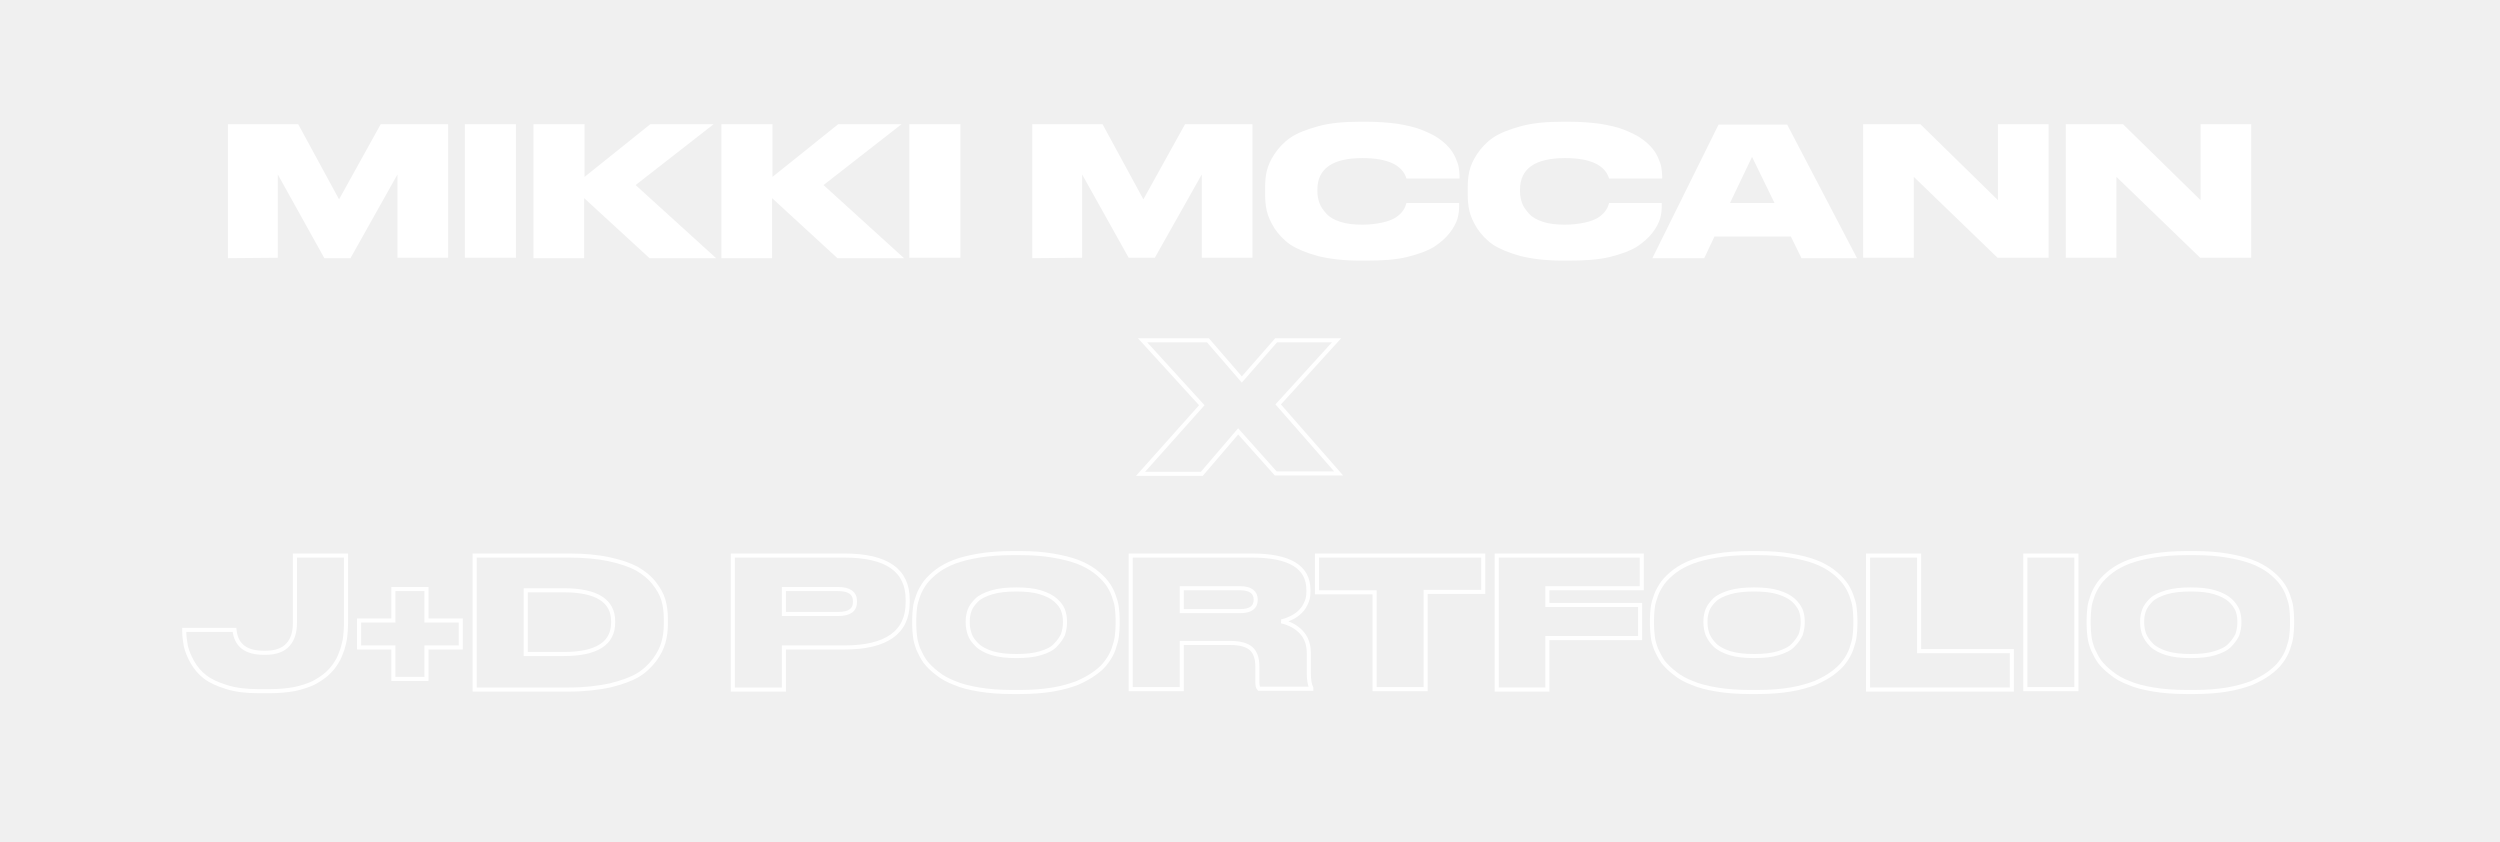
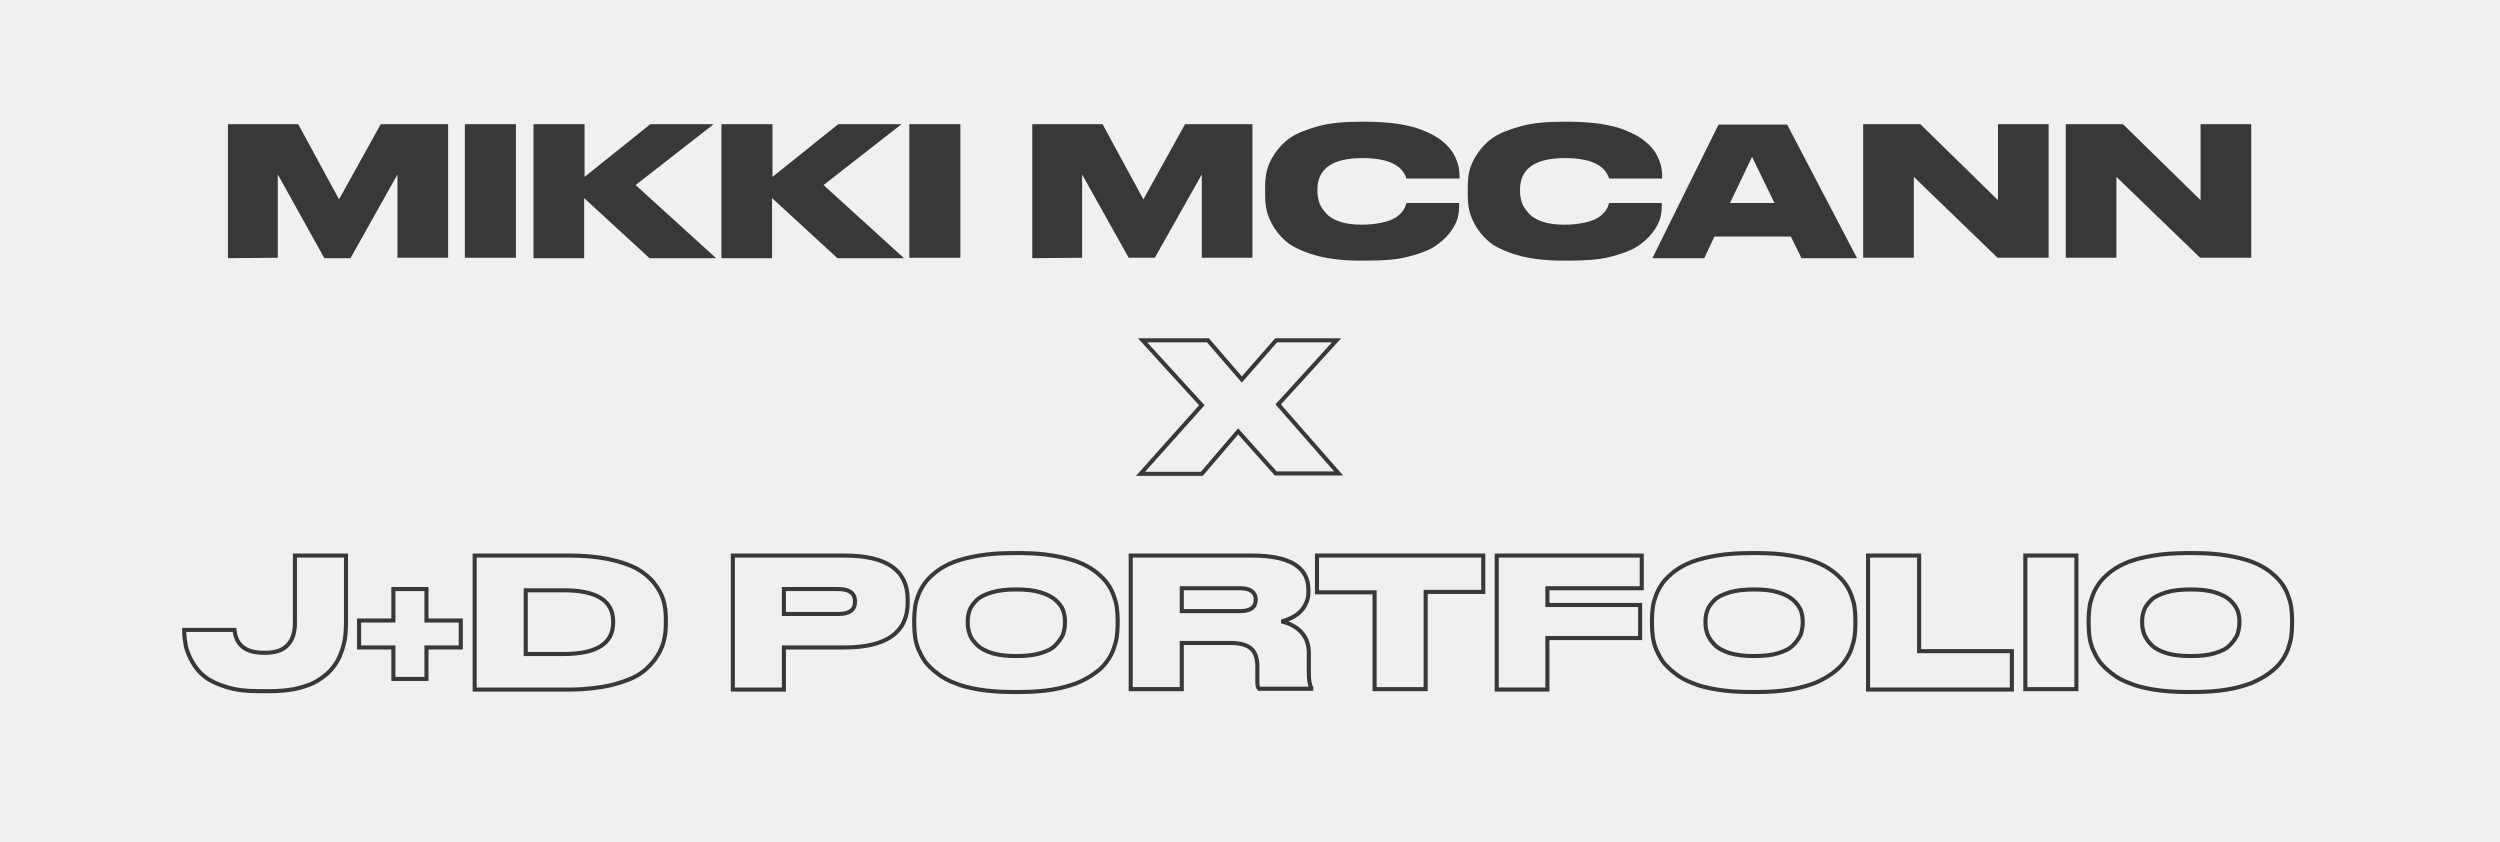
<svg xmlns="http://www.w3.org/2000/svg" version="1.1" id="Layer_1" x="0px" y="0px" viewBox="0 0 612 206.1" style="enable-background:new 0 0 612 206.1;" xml:space="preserve">
  <style type="text/css">
- 	.st0{fill:#FFFFFF;}
- 	.st1{fill:none;stroke:#FFFFFF;}
+ 	.st0{fill:#383838;}
+ 	.st1{fill:none;stroke:#383838;}
</style>
  <g>
    <path class="st0" d="M55.8,63.2V30.4H73l10,18.4l10.2-18.4h16.5v32.7H97.3V42.7L85.8,63.2h-6.4L68,42.7v20.4L55.8,63.2L55.8,63.2z" />
    <path class="st0" d="M126.3,30.4v32.7h-12.5V30.4H126.3z" />
-     <path class="st0" d="M143.1,63.2h-12.5V30.4h12.5v12.9l16.1-12.9h15.5l-19.1,14.9l19.7,17.9H159l-16-14.7v14.7H143.1z" />
-     <path class="st0" d="M189.1,63.2h-12.5V30.4h12.5v12.9l16.1-12.9h15.5l-19.1,14.9l19.7,17.9H205l-16-14.7v14.7H189.1z" />
+     <path class="st0" d="M143.1,63.2h-12.5V30.4h12.5v12.9l16.1-12.9h15.5l-19.1,14.9l19.7,17.9H159l-16-14.7v14.7   C143,63.2,143.1,63.2,143.1,63.2z" />
+     <path class="st0" d="M189.1,63.2h-12.5V30.4h12.5v12.9l16.1-12.9h15.5l-19.1,14.9l19.7,17.9H205l-16-14.7v14.7   C189,63.2,189.1,63.2,189.1,63.2z" />
    <path class="st0" d="M235.1,30.4v32.7h-12.5V30.4H235.1z" />
    <path class="st0" d="M252.7,63.2V30.4h17.2l10,18.4l10.2-18.4h16.5v32.7h-12.4V42.7l-11.5,20.4h-6.4l-11.4-20.4v20.4L252.7,63.2   L252.7,63.2z" />
-     <path class="st0" d="M334.5,63.8h-1.7c-3.8,0-7.2-0.4-10.1-1.1c-2.9-0.8-5.1-1.7-6.8-2.8c-1.6-1.1-2.9-2.5-3.9-4   c-1-1.6-1.6-3-1.9-4.3c-0.3-1.3-0.4-2.7-0.4-4.1V46c0-1.5,0.1-2.8,0.4-4.1s0.9-2.7,1.9-4.2s2.3-2.9,3.9-4s3.9-2,6.8-2.8   s6.3-1.1,10.2-1.1h1.7c2.7,0,5.2,0.2,7.5,0.5c2.3,0.4,4.2,0.8,5.7,1.4c1.5,0.6,2.9,1.2,4.1,2s2.1,1.6,2.8,2.4   c0.7,0.8,1.2,1.6,1.6,2.5s0.7,1.7,0.8,2.4c0.1,0.7,0.2,1.4,0.2,2.1v0.6h-13c-1-3.3-4.6-5-10.8-5c-7.3,0-11,2.6-11,7.7v0.5   c0,1,0.2,1.9,0.5,2.8c0.3,0.9,0.9,1.7,1.7,2.6c0.8,0.9,1.9,1.5,3.4,2s3.3,0.7,5.4,0.7c1.8,0,3.4-0.2,4.8-0.5s2.4-0.7,3.1-1.1   s1.3-0.9,1.8-1.5s0.7-1.1,0.8-1.3c0.1-0.3,0.2-0.6,0.3-0.9h12.9v0.7c0,1-0.1,2-0.4,3.1c-0.3,1-0.9,2.2-1.9,3.5s-2.3,2.4-3.8,3.4   c-1.6,1-3.8,1.8-6.6,2.5S338.3,63.8,334.5,63.8z" />
-     <path class="st0" d="M384.1,63.8h-1.7c-3.8,0-7.2-0.4-10.1-1.1c-2.9-0.8-5.1-1.7-6.8-2.8c-1.6-1.1-2.9-2.5-3.9-4   c-1-1.6-1.6-3-1.9-4.3c-0.3-1.3-0.4-2.7-0.4-4.1V46c0-1.5,0.1-2.8,0.4-4.1s0.9-2.7,1.9-4.2s2.3-2.9,3.9-4s3.9-2,6.8-2.8   s6.3-1.1,10.2-1.1h1.7c2.7,0,5.2,0.2,7.5,0.5c2.3,0.4,4.2,0.8,5.7,1.4c1.5,0.6,2.9,1.2,4.1,2s2.1,1.6,2.8,2.4   c0.7,0.8,1.2,1.6,1.6,2.5s0.7,1.7,0.8,2.4c0.1,0.7,0.2,1.4,0.2,2.1v0.6h-13c-1-3.3-4.6-5-10.8-5c-7.3,0-11,2.6-11,7.7v0.5   c0,1,0.2,1.9,0.5,2.8c0.3,0.9,0.9,1.7,1.7,2.6c0.8,0.9,1.9,1.5,3.4,2s3.3,0.7,5.4,0.7c1.8,0,3.4-0.2,4.8-0.5s2.4-0.7,3.1-1.1   s1.3-0.9,1.8-1.5s0.7-1.1,0.8-1.3c0.1-0.3,0.2-0.6,0.3-0.9h12.9v0.7c0,1-0.1,2-0.4,3.1c-0.3,1-0.9,2.2-1.9,3.5s-2.3,2.4-3.8,3.4   c-1.6,1-3.8,1.8-6.6,2.5S387.8,63.8,384.1,63.8z" />
+     <path class="st0" d="M334.5,63.8h-1.7c-3.8,0-7.2-0.4-10.1-1.1c-2.9-0.8-5.1-1.7-6.8-2.8c-1.6-1.1-2.9-2.5-3.9-4   c-1-1.6-1.6-3-1.9-4.3s-0.4-2.7-0.4-4.1V46c0-1.5,0.1-2.8,0.4-4.1s0.9-2.7,1.9-4.2s2.3-2.9,3.9-4s3.9-2,6.8-2.8s6.3-1.1,10.2-1.1   h1.7c2.7,0,5.2,0.2,7.5,0.5c2.3,0.4,4.2,0.8,5.7,1.4c1.5,0.6,2.9,1.2,4.1,2s2.1,1.6,2.8,2.4c0.7,0.8,1.2,1.6,1.6,2.5   s0.7,1.7,0.8,2.4c0.1,0.7,0.2,1.4,0.2,2.1v0.6h-13c-1-3.3-4.6-5-10.8-5c-7.3,0-11,2.6-11,7.7v0.5c0,1,0.2,1.9,0.5,2.8   c0.3,0.9,0.9,1.7,1.7,2.6c0.8,0.9,1.9,1.5,3.4,2s3.3,0.7,5.4,0.7c1.8,0,3.4-0.2,4.8-0.5s2.4-0.7,3.1-1.1s1.3-0.9,1.8-1.5   s0.7-1.1,0.8-1.3c0.1-0.3,0.2-0.6,0.3-0.9h12.9v0.7c0,1-0.1,2-0.4,3.1c-0.3,1-0.9,2.2-1.9,3.5s-2.3,2.4-3.8,3.4   c-1.6,1-3.8,1.8-6.6,2.5S338.3,63.8,334.5,63.8z" />
+     <path class="st0" d="M384.1,63.8h-1.7c-3.8,0-7.2-0.4-10.1-1.1c-2.9-0.8-5.1-1.7-6.8-2.8c-1.6-1.1-2.9-2.5-3.9-4   c-1-1.6-1.6-3-1.9-4.3s-0.4-2.7-0.4-4.1V46c0-1.5,0.1-2.8,0.4-4.1s0.9-2.7,1.9-4.2s2.3-2.9,3.9-4s3.9-2,6.8-2.8s6.3-1.1,10.2-1.1   h1.7c2.7,0,5.2,0.2,7.5,0.5c2.3,0.4,4.2,0.8,5.7,1.4c1.5,0.6,2.9,1.2,4.1,2s2.1,1.6,2.8,2.4c0.7,0.8,1.2,1.6,1.6,2.5   s0.7,1.7,0.8,2.4c0.1,0.7,0.2,1.4,0.2,2.1v0.6h-13c-1-3.3-4.6-5-10.8-5c-7.3,0-11,2.6-11,7.7v0.5c0,1,0.2,1.9,0.5,2.8   c0.3,0.9,0.9,1.7,1.7,2.6c0.8,0.9,1.9,1.5,3.4,2s3.3,0.7,5.4,0.7c1.8,0,3.4-0.2,4.8-0.5s2.4-0.7,3.1-1.1s1.3-0.9,1.8-1.5   s0.7-1.1,0.8-1.3c0.1-0.3,0.2-0.6,0.3-0.9h12.9v0.7c0,1-0.1,2-0.4,3.1c-0.3,1-0.9,2.2-1.9,3.5s-2.3,2.4-3.8,3.4   c-1.6,1-3.8,1.8-6.6,2.5S387.8,63.8,384.1,63.8z" />
    <path class="st0" d="M441,63.2l-2.6-5.3h-18.7l-2.5,5.3h-12.7l16.2-32.7h16.8l17.1,32.7H441z M434.4,49.7l-5.5-11.3l-5.4,11.3   H434.4z" />
    <path class="st0" d="M456.1,30.4h14l19,18.6V30.4h12.4v32.7H489l-20.5-19.8v19.8h-12.4V30.4z" />
    <path class="st0" d="M505.7,30.4h14l19,18.6V30.4h12.4v32.7h-12.5l-20.5-19.8v19.8h-12.4L505.7,30.4L505.7,30.4z" />
    <path class="st1" d="M294.2,116h-15l15-16.8l-14.5-15.9h16l8.3,9.6l8.4-9.6h14.8L312.9,99l14.8,16.9h-15.4l-9.2-10.3L294.2,116z" />
    <path class="st1" d="M66,169.2h-2.7c-3,0-5.6-0.3-7.8-1c-2.3-0.7-4-1.5-5.3-2.5s-2.3-2.2-3.1-3.6c-0.8-1.4-1.3-2.7-1.6-3.9   c-0.2-1.2-0.4-2.4-0.4-3.7v-0.3h12.3c0.4,3.8,2.8,5.6,7.2,5.6H65c2.5,0,4.4-0.7,5.5-2c1.2-1.3,1.7-3.1,1.7-5.4V136h12.5v16.8   c0,1.1-0.1,2.1-0.2,3.1s-0.4,2-0.7,3.1c-0.4,1.1-0.8,2.2-1.4,3.1c-0.6,1-1.3,1.9-2.3,2.8c-1,0.9-2.1,1.6-3.4,2.3   c-1.3,0.6-2.8,1.1-4.7,1.5C70.3,169,68.3,169.2,66,169.2z" />
    <path class="st1" d="M112.8,158.5h-8.4v7.7h-8.1v-7.7h-8.4v-6.6h8.4v-7.7h8.1v7.7h8.4V158.5z" />
    <path class="st1" d="M116.2,168.8V136h23.2c3.6,0,6.9,0.3,9.7,0.9c2.8,0.6,5.1,1.4,6.8,2.3c1.7,1,3.1,2.1,4.2,3.5   c1.1,1.4,1.9,2.8,2.3,4.2c0.4,1.4,0.6,2.9,0.6,4.6v1.3c0,1.6-0.2,3.1-0.6,4.5c-0.4,1.4-1.1,2.8-2.2,4.3c-1.1,1.4-2.4,2.7-4.1,3.7   c-1.7,1-4,1.8-6.8,2.5c-2.9,0.6-6.2,1-9.9,1H116.2z M128.7,144.6v15.5h9.3c8.1,0,12.1-2.6,12.1-7.7v-0.3c0-5-4-7.6-12.1-7.6h-9.3   V144.6z" />
    <path class="st1" d="M206.7,158.5h-14.8v10.3h-12.5V136h27.3c10.4,0,15.5,3.6,15.5,10.8v0.7C222.2,154.8,217,158.5,206.7,158.5z    M191.9,144.2v6.1h13.3c2.8,0,4.1-1,4.1-3v-0.1c0-2-1.4-3-4.1-3H191.9z" />
    <path class="st1" d="M247.8,135.4h2c2.9,0,5.6,0.2,7.9,0.6c2.4,0.4,4.4,0.9,6,1.5s3.1,1.4,4.3,2.3c1.2,0.9,2.2,1.9,2.9,2.8   c0.7,0.9,1.3,2,1.7,3.1c0.4,1.1,0.7,2.1,0.8,3c0.1,0.9,0.2,1.9,0.2,2.9v1.3c0,1-0.1,2-0.2,2.9s-0.4,1.9-0.8,3.1   c-0.4,1.1-1,2.2-1.7,3.1c-0.7,1-1.6,1.9-2.9,2.8c-1.2,0.9-2.7,1.7-4.3,2.4c-1.6,0.6-3.6,1.2-6,1.6c-2.4,0.4-5.1,0.6-8,0.6h-2   c-2.9,0-5.6-0.2-8-0.6c-2.4-0.4-4.4-0.9-6-1.6c-1.6-0.6-3.1-1.4-4.3-2.4c-1.2-0.9-2.2-1.9-2.9-2.8c-0.7-1-1.2-2-1.7-3.1   c-0.4-1.1-0.7-2.1-0.8-3.1c-0.1-0.9-0.2-1.9-0.2-2.9v-1.3c0-1,0.1-2,0.2-2.9c0.1-0.9,0.4-1.9,0.8-3c0.4-1.1,1-2.1,1.7-3.1   c0.7-0.9,1.7-1.9,2.9-2.8c1.2-0.9,2.7-1.7,4.3-2.3s3.6-1.1,6-1.5C242.2,135.6,244.9,135.4,247.8,135.4z M260.7,152.6V152   c0-1-0.2-1.9-0.5-2.7s-0.9-1.6-1.8-2.4s-2.1-1.4-3.7-1.9c-1.6-0.5-3.6-0.7-5.9-0.7c-2.3,0-4.3,0.2-6,0.7c-1.6,0.5-2.9,1.1-3.7,1.9   c-0.8,0.8-1.4,1.6-1.7,2.4c-0.3,0.8-0.5,1.7-0.5,2.7v0.5c0,1,0.2,1.9,0.5,2.8s0.9,1.7,1.8,2.6c0.8,0.8,2.1,1.5,3.7,2   c1.7,0.5,3.6,0.7,5.9,0.7s4.3-0.2,5.9-0.7c1.7-0.5,2.9-1.1,3.7-2c0.8-0.8,1.4-1.7,1.8-2.5C260.5,154.4,260.7,153.5,260.7,152.6z" />
-     <path class="st1" d="M289.3,157.5v11.2h-12.5V136h29.7c9.2,0,13.8,2.8,13.8,8.4v0.5c0,1.1-0.2,2.1-0.7,3c-0.4,0.9-1,1.6-1.7,2.2   c-0.7,0.6-1.4,1-2.1,1.3s-1.4,0.6-2.1,0.7c2.1,0.5,3.7,1.4,4.9,2.7c1.2,1.3,1.8,3,1.8,5.1v4.8c0,1.7,0.2,2.9,0.6,3.7v0.2h-12.8   c-0.3-0.3-0.4-0.9-0.4-1.7v-3.8c0-1.9-0.5-3.4-1.5-4.3s-2.7-1.4-5.1-1.4h-11.9V157.5z M289.3,144v5.6h14.3c2.5,0,3.8-0.9,3.8-2.8   l0,0c0-1.8-1.3-2.8-3.8-2.8H289.3z" />
+     <path class="st1" d="M289.3,157.5v11.2h-12.5V136h29.7c9.2,0,13.8,2.8,13.8,8.4v0.5c0,1.1-0.2,2.1-0.7,3c-0.4,0.9-1,1.6-1.7,2.2   c-0.7,0.6-1.4,1-2.1,1.3s-1.4,0.6-2.1,0.7c2.1,0.5,3.7,1.4,4.9,2.7c1.2,1.3,1.8,3,1.8,5.1v4.8c0,1.7,0.2,2.9,0.6,3.7v0.2h-12.8   c-0.3-0.3-0.4-0.9-0.4-1.7v-3.8c0-1.9-0.5-3.4-1.5-4.3s-2.7-1.4-5.1-1.4h-11.9L289.3,157.5L289.3,157.5z M289.3,144v5.6h14.3   c2.5,0,3.8-0.9,3.8-2.8l0,0c0-1.8-1.3-2.8-3.8-2.8H289.3z" />
    <path class="st1" d="M336.5,168.8V145h-14.1v-9h40.7v8.9H349v23.8h-12.5V168.8z" />
    <path class="st1" d="M366.4,136h35.5v8h-23.1v4.1h22.7v8.1h-22.7v12.6h-12.4V136z" />
    <path class="st1" d="M428.4,135.4h2c2.9,0,5.6,0.2,7.9,0.6c2.4,0.4,4.4,0.9,6,1.5s3.1,1.4,4.3,2.3c1.2,0.9,2.2,1.9,2.9,2.8   c0.7,0.9,1.3,2,1.7,3.1c0.4,1.1,0.7,2.1,0.8,3c0.1,0.9,0.2,1.9,0.2,2.9v1.3c0,1-0.1,2-0.2,2.9s-0.4,1.9-0.8,3.1   c-0.4,1.1-1,2.2-1.7,3.1c-0.7,1-1.7,1.9-2.9,2.8c-1.2,0.9-2.7,1.7-4.3,2.4c-1.6,0.6-3.6,1.2-6,1.6c-2.4,0.4-5.1,0.6-8,0.6h-2   c-2.9,0-5.6-0.2-8-0.6s-4.4-0.9-6-1.6c-1.6-0.6-3.1-1.4-4.3-2.4c-1.2-0.9-2.2-1.9-2.9-2.8c-0.7-1-1.2-2-1.7-3.1   c-0.4-1.1-0.7-2.1-0.8-3.1c-0.1-0.9-0.2-1.9-0.2-2.9v-1.3c0-1,0.1-2,0.2-2.9s0.4-1.9,0.8-3s1-2.1,1.7-3.1c0.7-0.9,1.7-1.9,2.9-2.8   c1.2-0.9,2.7-1.7,4.3-2.3s3.6-1.1,6-1.5S425.4,135.4,428.4,135.4z M441.3,152.6V152c0-1-0.2-1.9-0.5-2.7c-0.4-0.8-0.9-1.6-1.8-2.4   s-2.1-1.4-3.7-1.9s-3.6-0.7-5.9-0.7s-4.3,0.2-6,0.7c-1.6,0.5-2.9,1.1-3.7,1.9c-0.8,0.8-1.4,1.6-1.7,2.4c-0.3,0.8-0.5,1.7-0.5,2.7   v0.5c0,1,0.2,1.9,0.5,2.8c0.4,0.9,0.9,1.7,1.8,2.6c0.8,0.8,2.1,1.5,3.7,2c1.7,0.5,3.6,0.7,5.9,0.7s4.3-0.2,5.9-0.7s2.9-1.1,3.7-2   c0.8-0.8,1.4-1.7,1.8-2.5C441.1,154.4,441.3,153.5,441.3,152.6z" />
    <path class="st1" d="M457.3,136h12.5v23.4h22.7v9.4h-35.2V136z" />
    <path class="st1" d="M508.3,136v32.7h-12.5V136H508.3z" />
    <path class="st1" d="M535.3,135.4h2c2.9,0,5.6,0.2,7.9,0.6c2.4,0.4,4.4,0.9,6,1.5s3.1,1.4,4.3,2.3c1.2,0.9,2.2,1.9,2.9,2.8   c0.7,0.9,1.3,2,1.7,3.1s0.7,2.1,0.8,3s0.2,1.9,0.2,2.9v1.3c0,1-0.1,2-0.2,2.9c-0.1,0.9-0.4,1.9-0.8,3.1c-0.4,1.1-1,2.2-1.7,3.1   c-0.7,1-1.7,1.9-2.9,2.8c-1.2,0.9-2.7,1.7-4.3,2.4c-1.6,0.6-3.6,1.2-6,1.6c-2.4,0.4-5.1,0.6-8,0.6h-2c-2.9,0-5.6-0.2-8-0.6   s-4.4-0.9-6-1.6c-1.6-0.6-3.1-1.4-4.3-2.4c-1.2-0.9-2.2-1.9-2.9-2.8c-0.7-1-1.2-2-1.7-3.1c-0.4-1.1-0.7-2.1-0.8-3.1   c-0.1-0.9-0.2-1.9-0.2-2.9v-1.3c0-1,0.1-2,0.2-2.9s0.4-1.9,0.8-3c0.4-1.1,1-2.1,1.7-3.1c0.7-0.9,1.7-1.9,2.9-2.8   c1.2-0.9,2.7-1.7,4.3-2.3s3.6-1.1,6-1.5S532.3,135.4,535.3,135.4z M548.2,152.6V152c0-1-0.2-1.9-0.5-2.7c-0.4-0.8-0.9-1.6-1.8-2.4   s-2.1-1.4-3.7-1.9c-1.6-0.5-3.6-0.7-5.9-0.7c-2.3,0-4.3,0.2-6,0.7c-1.6,0.5-2.9,1.1-3.7,1.9c-0.8,0.8-1.4,1.6-1.7,2.4   c-0.3,0.8-0.5,1.7-0.5,2.7v0.5c0,1,0.2,1.9,0.5,2.8c0.4,0.9,0.9,1.7,1.8,2.6c0.8,0.8,2.1,1.5,3.7,2c1.7,0.5,3.6,0.7,5.9,0.7   s4.3-0.2,5.9-0.7s2.9-1.1,3.7-2c0.8-0.8,1.4-1.7,1.8-2.5C548,154.4,548.2,153.5,548.2,152.6z" />
  </g>
</svg>
